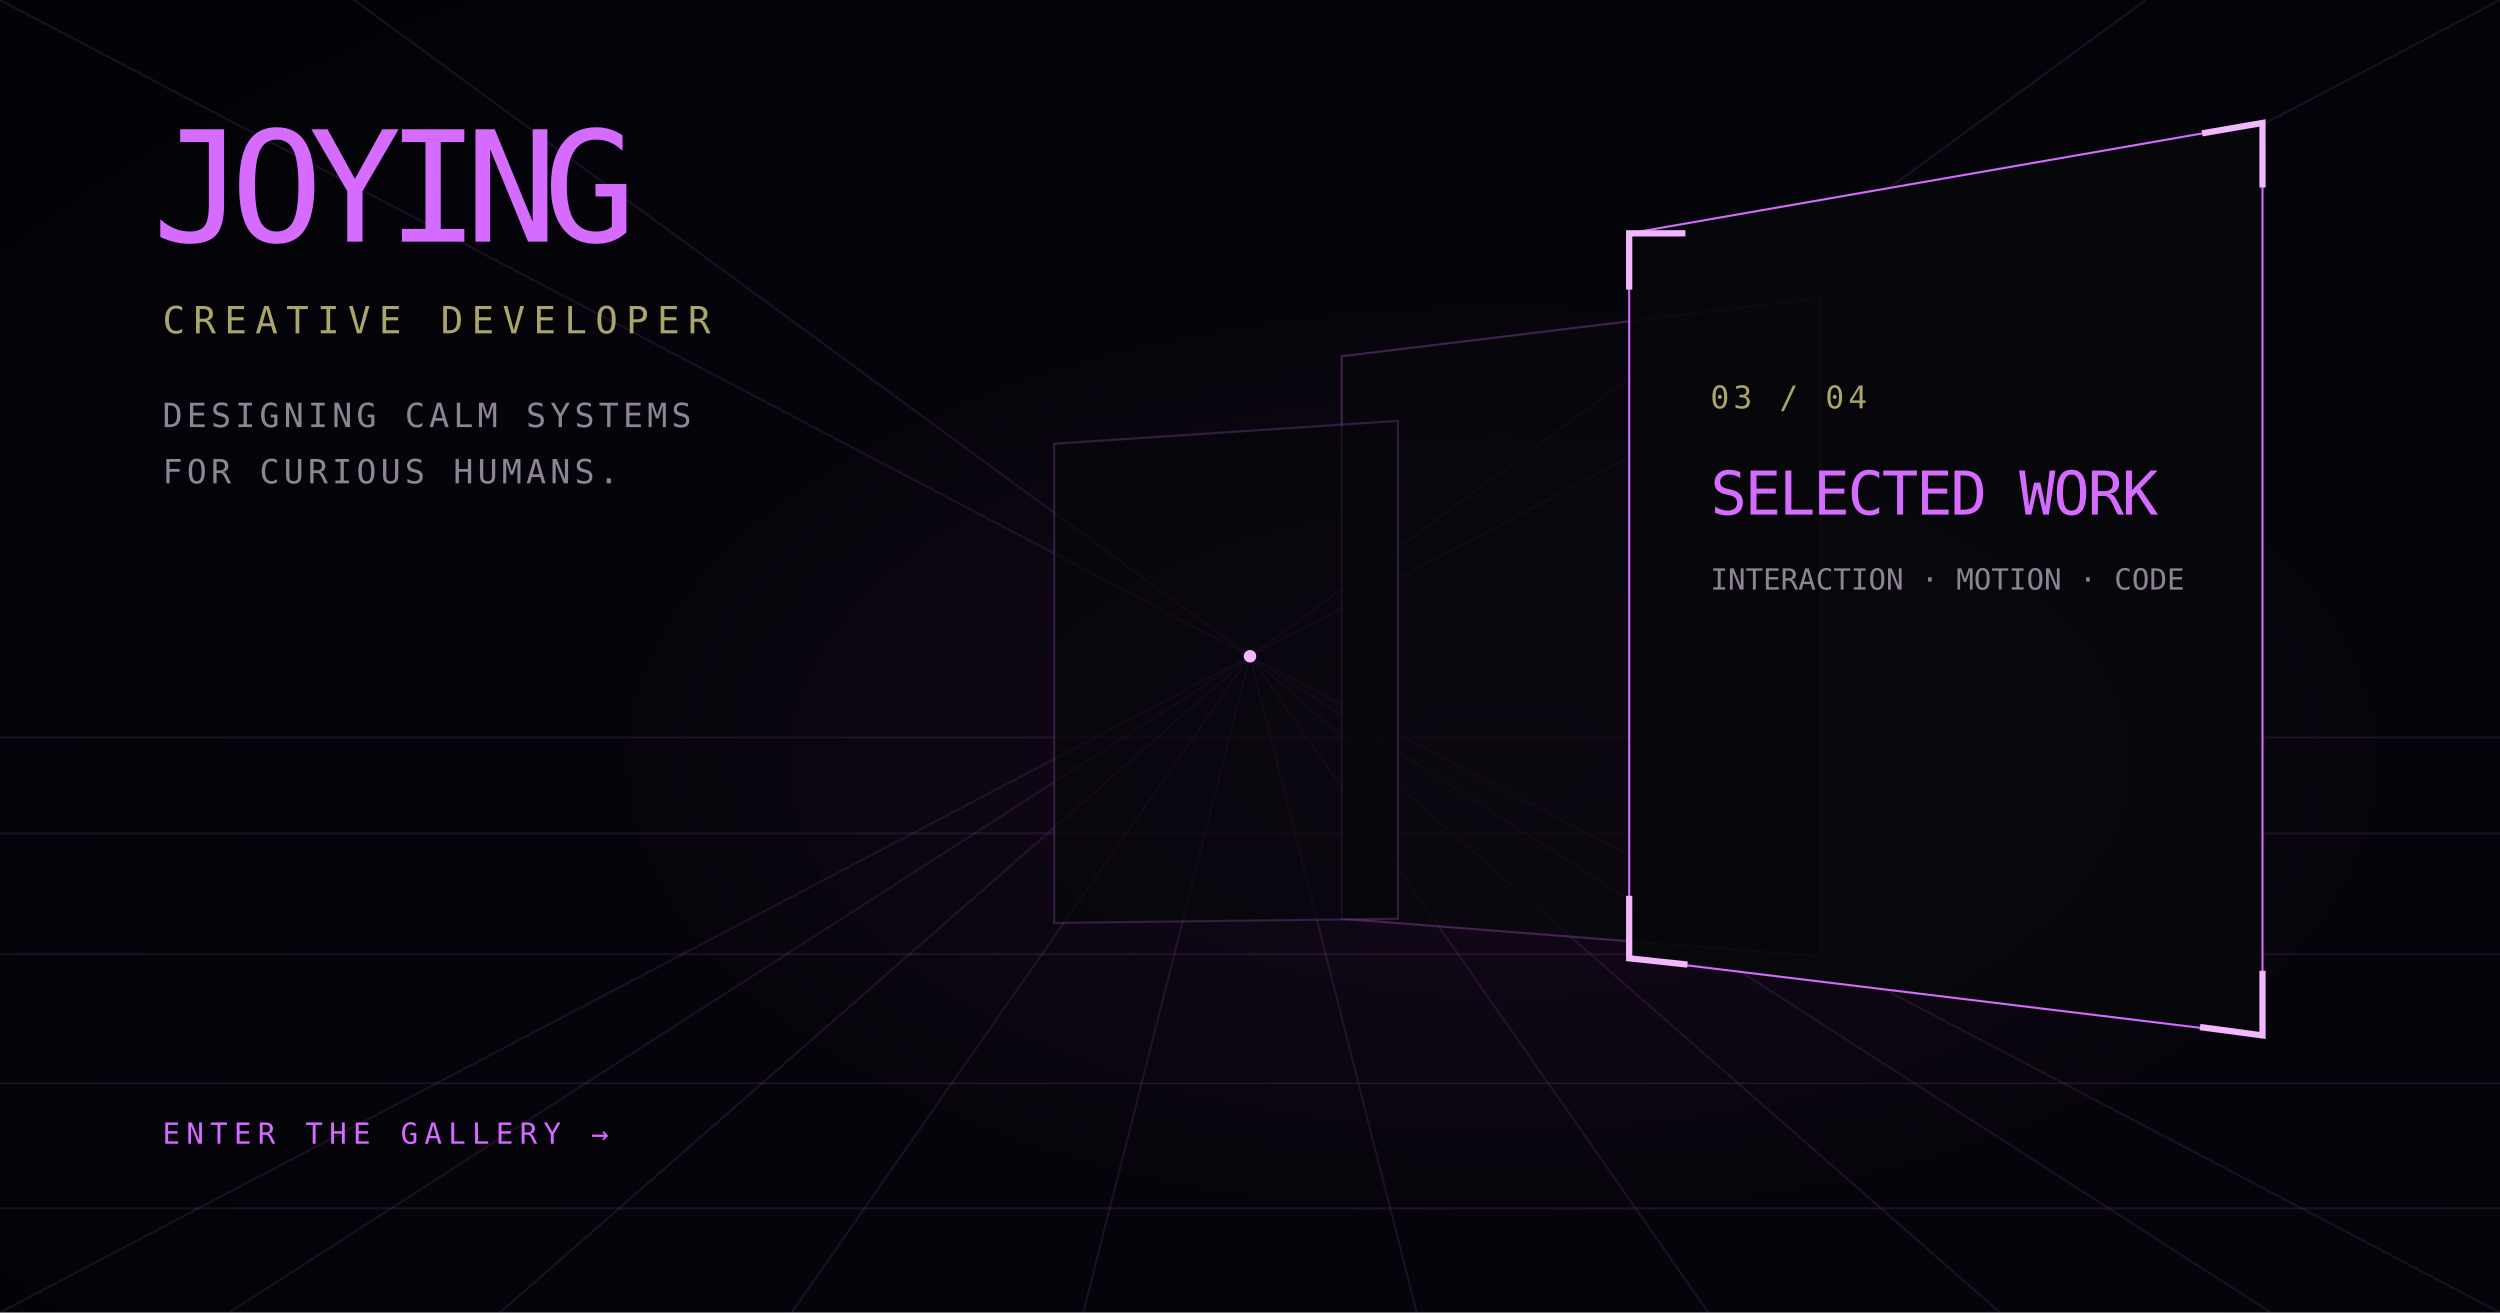
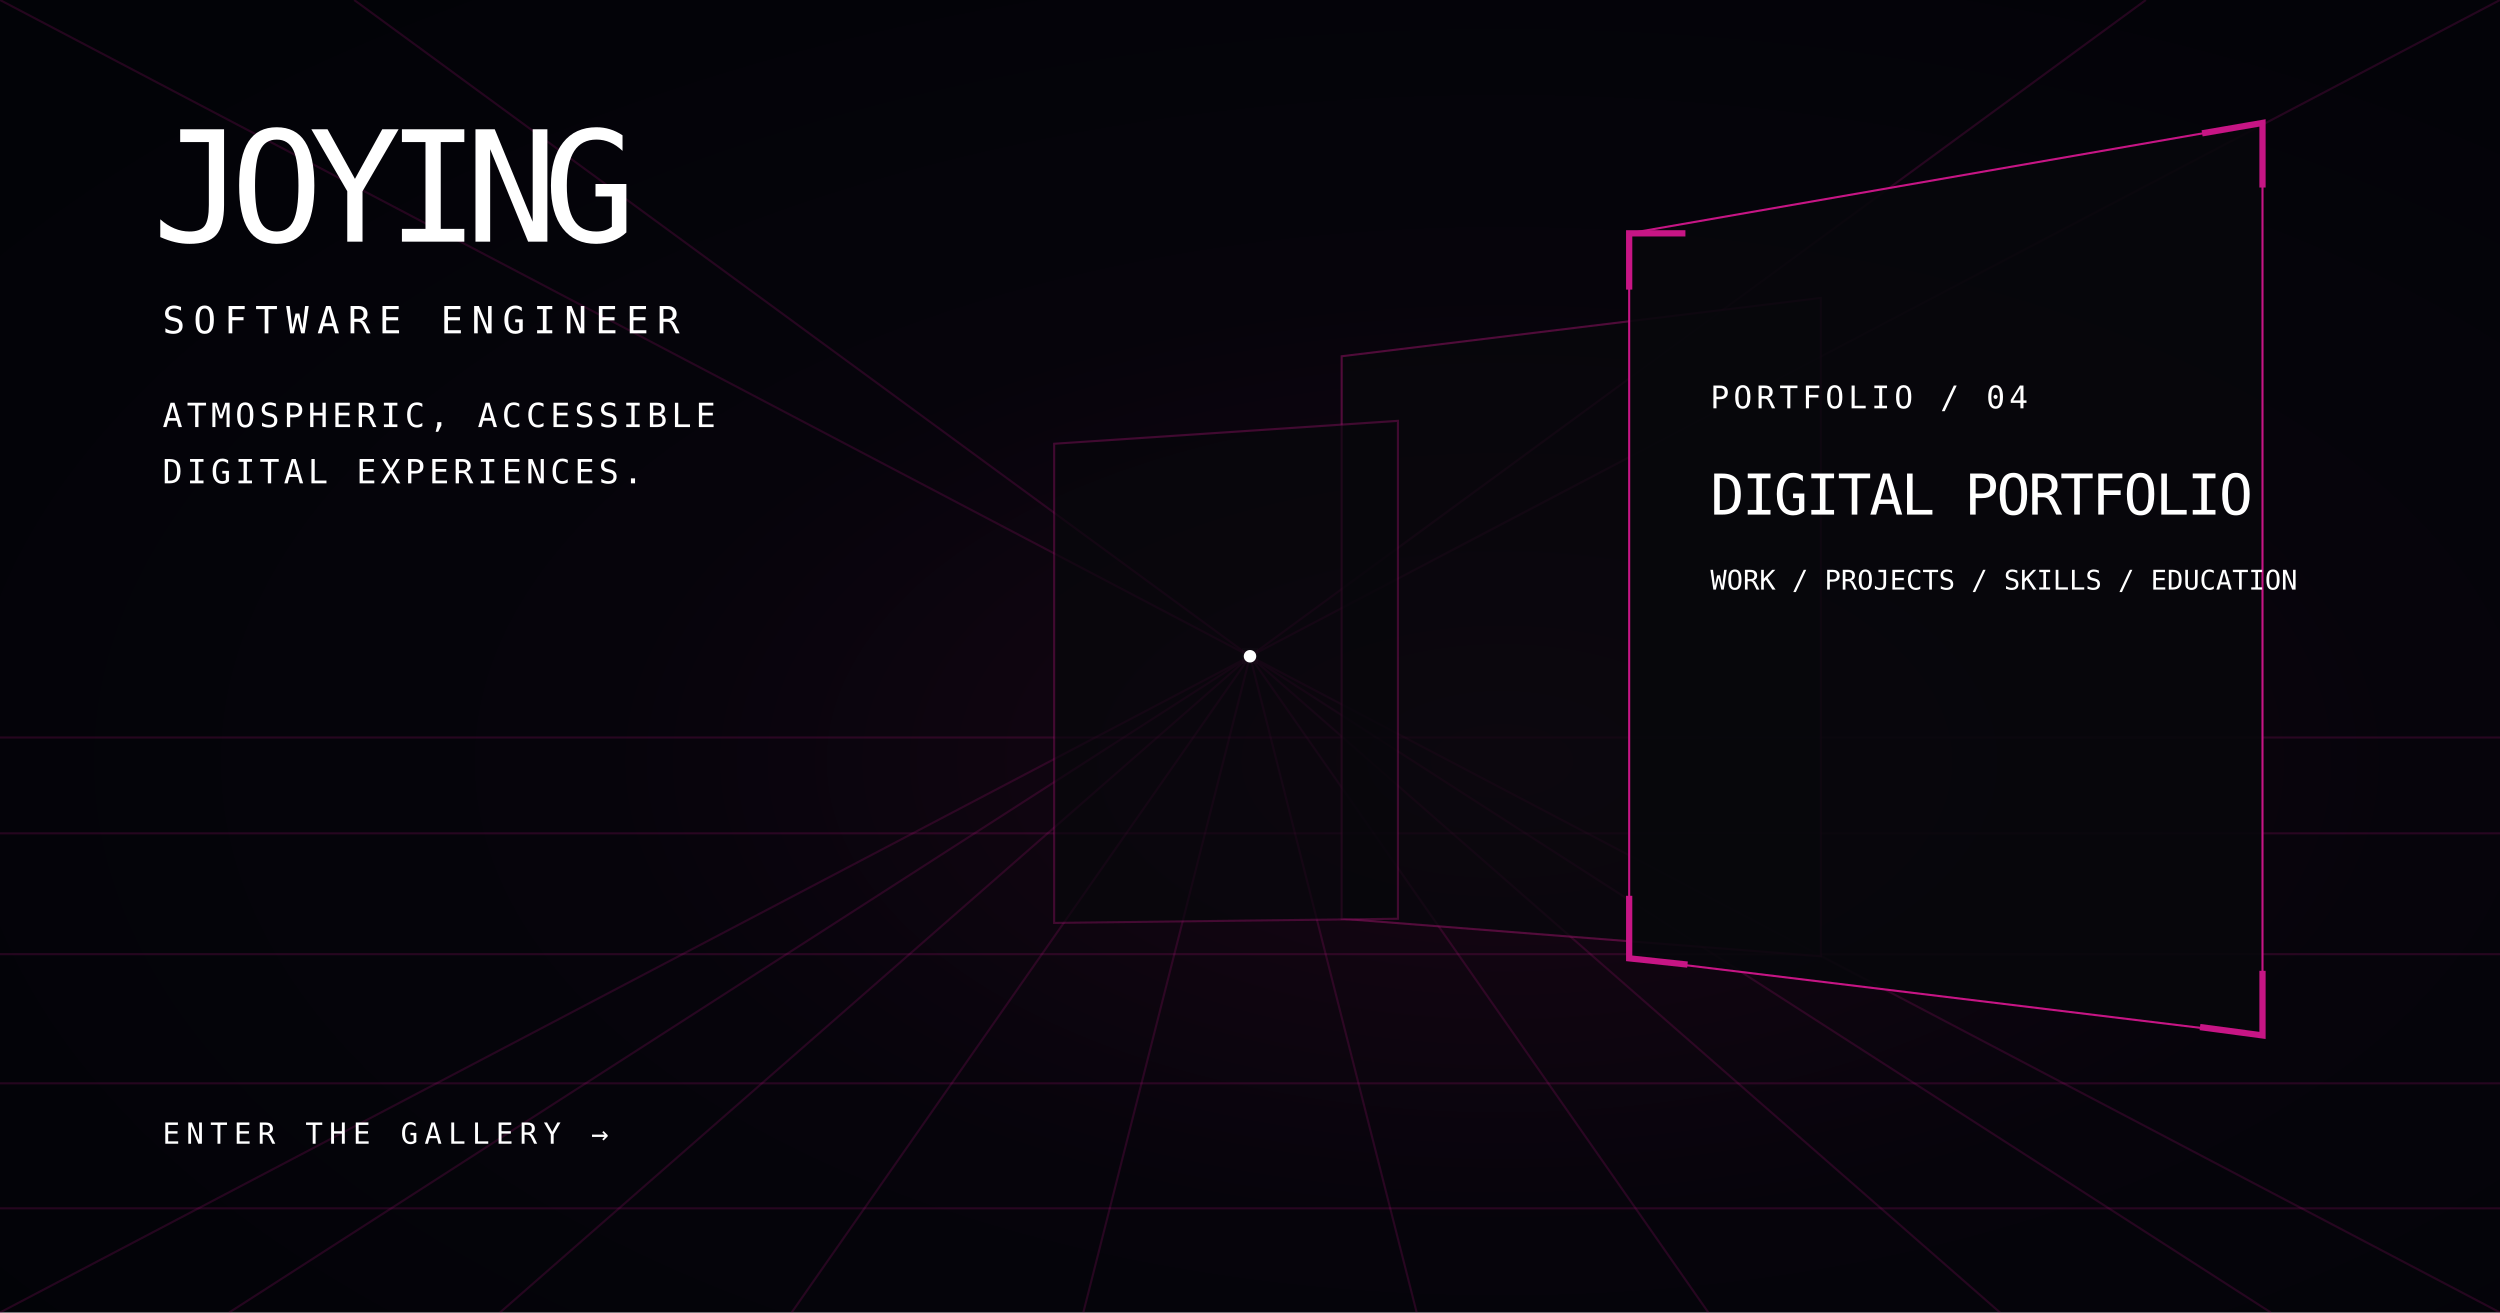
<svg xmlns="http://www.w3.org/2000/svg" viewBox="0 0 1200 630" role="img" aria-labelledby="title description">
  <defs>
    <radialGradient id="void" cx="60%" cy="58%" r="76%">
-       <stop offset="0" stop-color="#17091d" />
+       <stop offset="0" stop-color="#190615" />
      <stop offset=".47" stop-color="#06040b" />
      <stop offset="1" stop-color="#020307" />
    </radialGradient>
    <linearGradient id="fade" x1="0" y1="0" x2="0" y2="1">
-       <stop stop-color="#d66bff" stop-opacity=".3" />
-       <stop offset="1" stop-color="#d66bff" stop-opacity=".02" />
+       <stop stop-color="#c71585" stop-opacity=".34" />
+       <stop offset="1" stop-color="#c71585" stop-opacity=".02" />
    </linearGradient>
    <filter id="glow">
      <feGaussianBlur stdDeviation="8" result="b" />
      <feMerge>
        <feMergeNode in="b" />
        <feMergeNode in="SourceGraphic" />
      </feMerge>
    </filter>
  </defs>
  <rect width="1200" height="630" fill="url(#void)" />
-   <g fill="none" stroke="#9a55b4" stroke-opacity=".16">
+   <g fill="none" stroke="#c71585" stroke-opacity=".18">
    <path d="M0 630L600 315 1200 630M110 630L600 315 1090 630M240 630L600 315 960 630M380 630L600 315 820 630M520 630L600 315 680 630" />
    <path d="M0 580h1200M0 520h1200M0 458h1200M0 400h1200M0 354h1200" />
    <path d="M0 0l600 315L1200 0M170 0l430 315L1030 0" />
  </g>
-   <g fill="#07070c" stroke="#9a55b4">
+   <g fill="#07070c" stroke="#c71585">
    <path d="M644 171l230-28v316l-230-18z" fill-opacity=".72" stroke-opacity=".38" />
-     <path d="M782 112l304-53v438l-304-37z" fill-opacity=".9" stroke="#d66bff" />
+     <path d="M782 112l304-53v438l-304-37z" fill-opacity=".9" stroke="#c71585" />
    <path d="M506 213l165-11v239l-165 2z" fill-opacity=".66" stroke-opacity=".3" />
  </g>
-   <path d="M782 139V112h27M1057 64l29-5v31M1086 466v31l-30-4M810 463l-28-3v-30" fill="none" stroke="#f3b7ff" stroke-width="3" />
-   <circle cx="600" cy="315" r="3" fill="#f3b7ff" filter="url(#glow)" />
+   <path d="M782 139V112h27M1057 64l29-5v31M1086 466v31l-30-4M810 463l-28-3v-30" fill="none" stroke="#c71585" stroke-width="3" />
+   <circle cx="600" cy="315" r="3" fill="#ffffff" filter="url(#glow)" />
  <path d="M600 315v190" stroke="url(#fade)" />
  <g font-family="ui-monospace,monospace">
-     <text x="73" y="116" fill="#d66bff" font-size="74" letter-spacing="-7">JOYING</text>
-     <text x="78" y="160" fill="#aaa56b" font-size="18" letter-spacing="4">CREATIVE DEVELOPER</text>
-     <text x="78" y="205" fill="#8d8494" font-size="16" letter-spacing="2">DESIGNING CALM SYSTEMS</text>
-     <text x="78" y="232" fill="#8d8494" font-size="16" letter-spacing="2">FOR CURIOUS HUMANS.</text>
-     <text x="821" y="196" fill="#aaa56b" font-size="15" letter-spacing="2">03 / 04</text>
-     <text x="821" y="247" fill="#d66bff" font-size="29" letter-spacing="-1">SELECTED WORK</text>
-     <text x="821" y="283" fill="#8d8494" font-size="14">INTERACTION · MOTION · CODE</text>
-     <text x="78" y="549" fill="#d66bff" font-size="14" letter-spacing="3">ENTER THE GALLERY →</text>
+     <text x="73" y="116" fill="#ffffff" font-size="74" letter-spacing="-7">JOYING</text>
+     <text x="78" y="160" fill="#ffffff" font-size="18" letter-spacing="4">SOFTWARE ENGINEER</text>
+     <text x="78" y="205" fill="#ffffff" font-size="16" letter-spacing="2">ATMOSPHERIC, ACCESSIBLE</text>
+     <text x="78" y="232" fill="#ffffff" font-size="16" letter-spacing="2">DIGITAL EXPERIENCES.</text>
+     <text x="821" y="196" fill="#ffffff" font-size="15" letter-spacing="2">PORTFOLIO / 04</text>
+     <text x="821" y="247" fill="#ffffff" font-size="27" letter-spacing="-1">DIGITAL PORTFOLIO</text>
+     <text x="821" y="283" fill="#ffffff" font-size="13">WORK / PROJECTS / SKILLS / EDUCATION</text>
+     <text x="78" y="549" fill="#ffffff" font-size="14" letter-spacing="3">ENTER THE GALLERY →</text>
  </g>
</svg>
